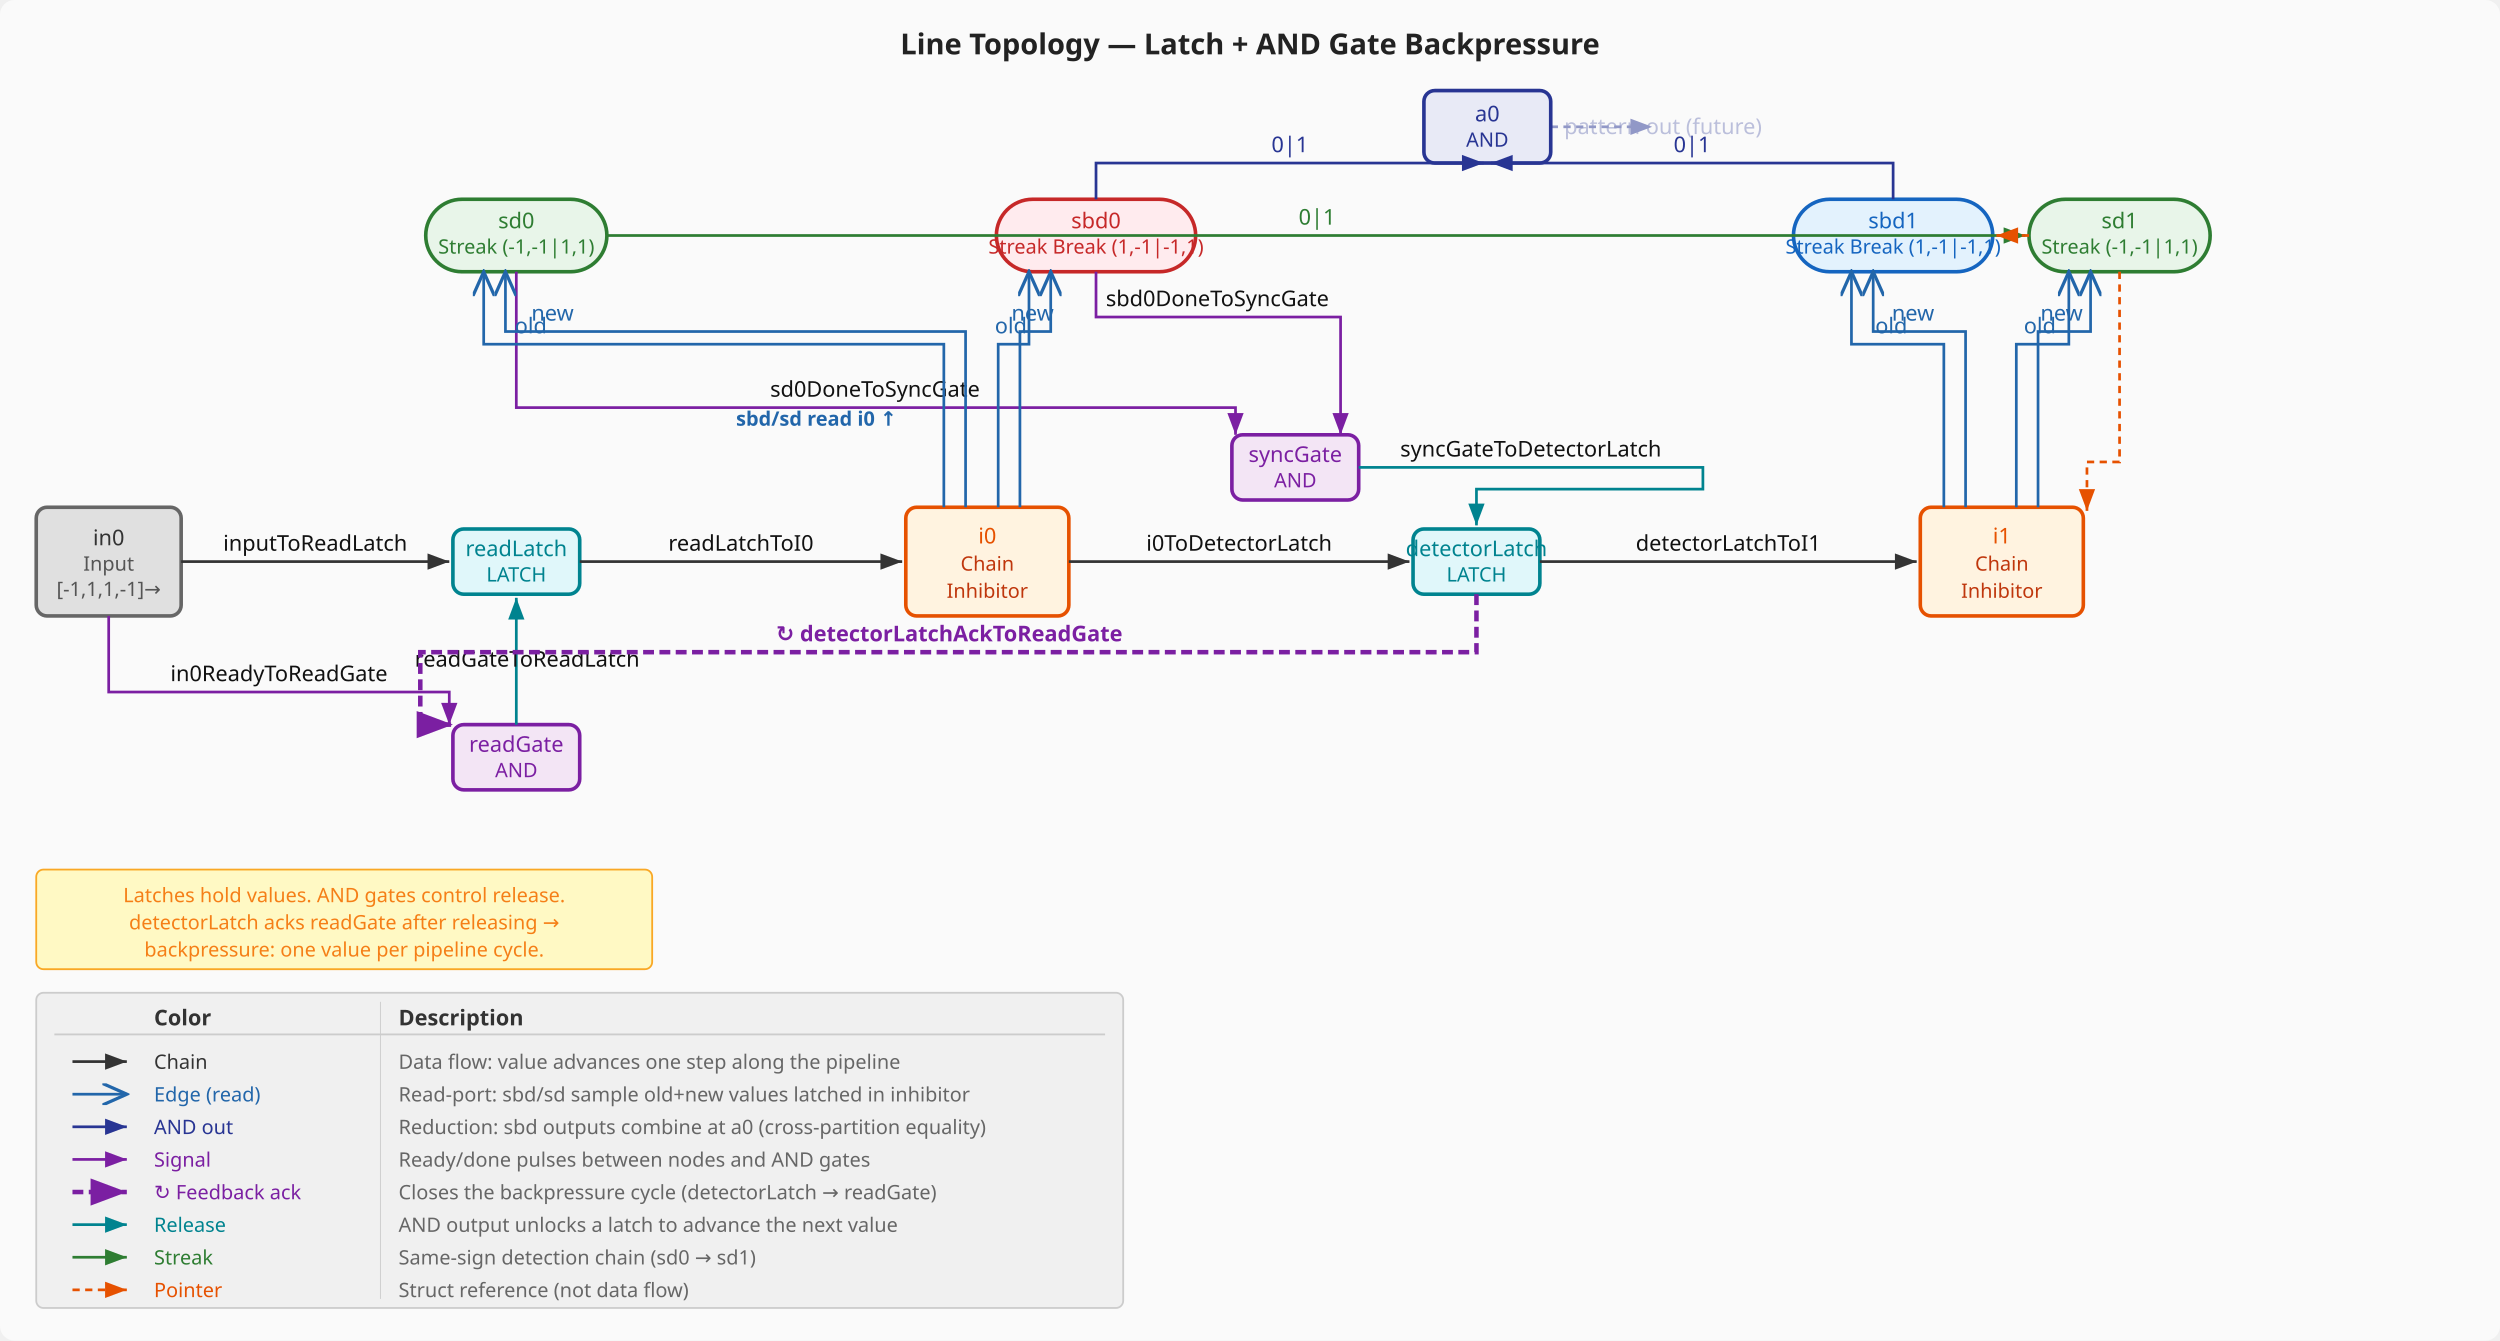
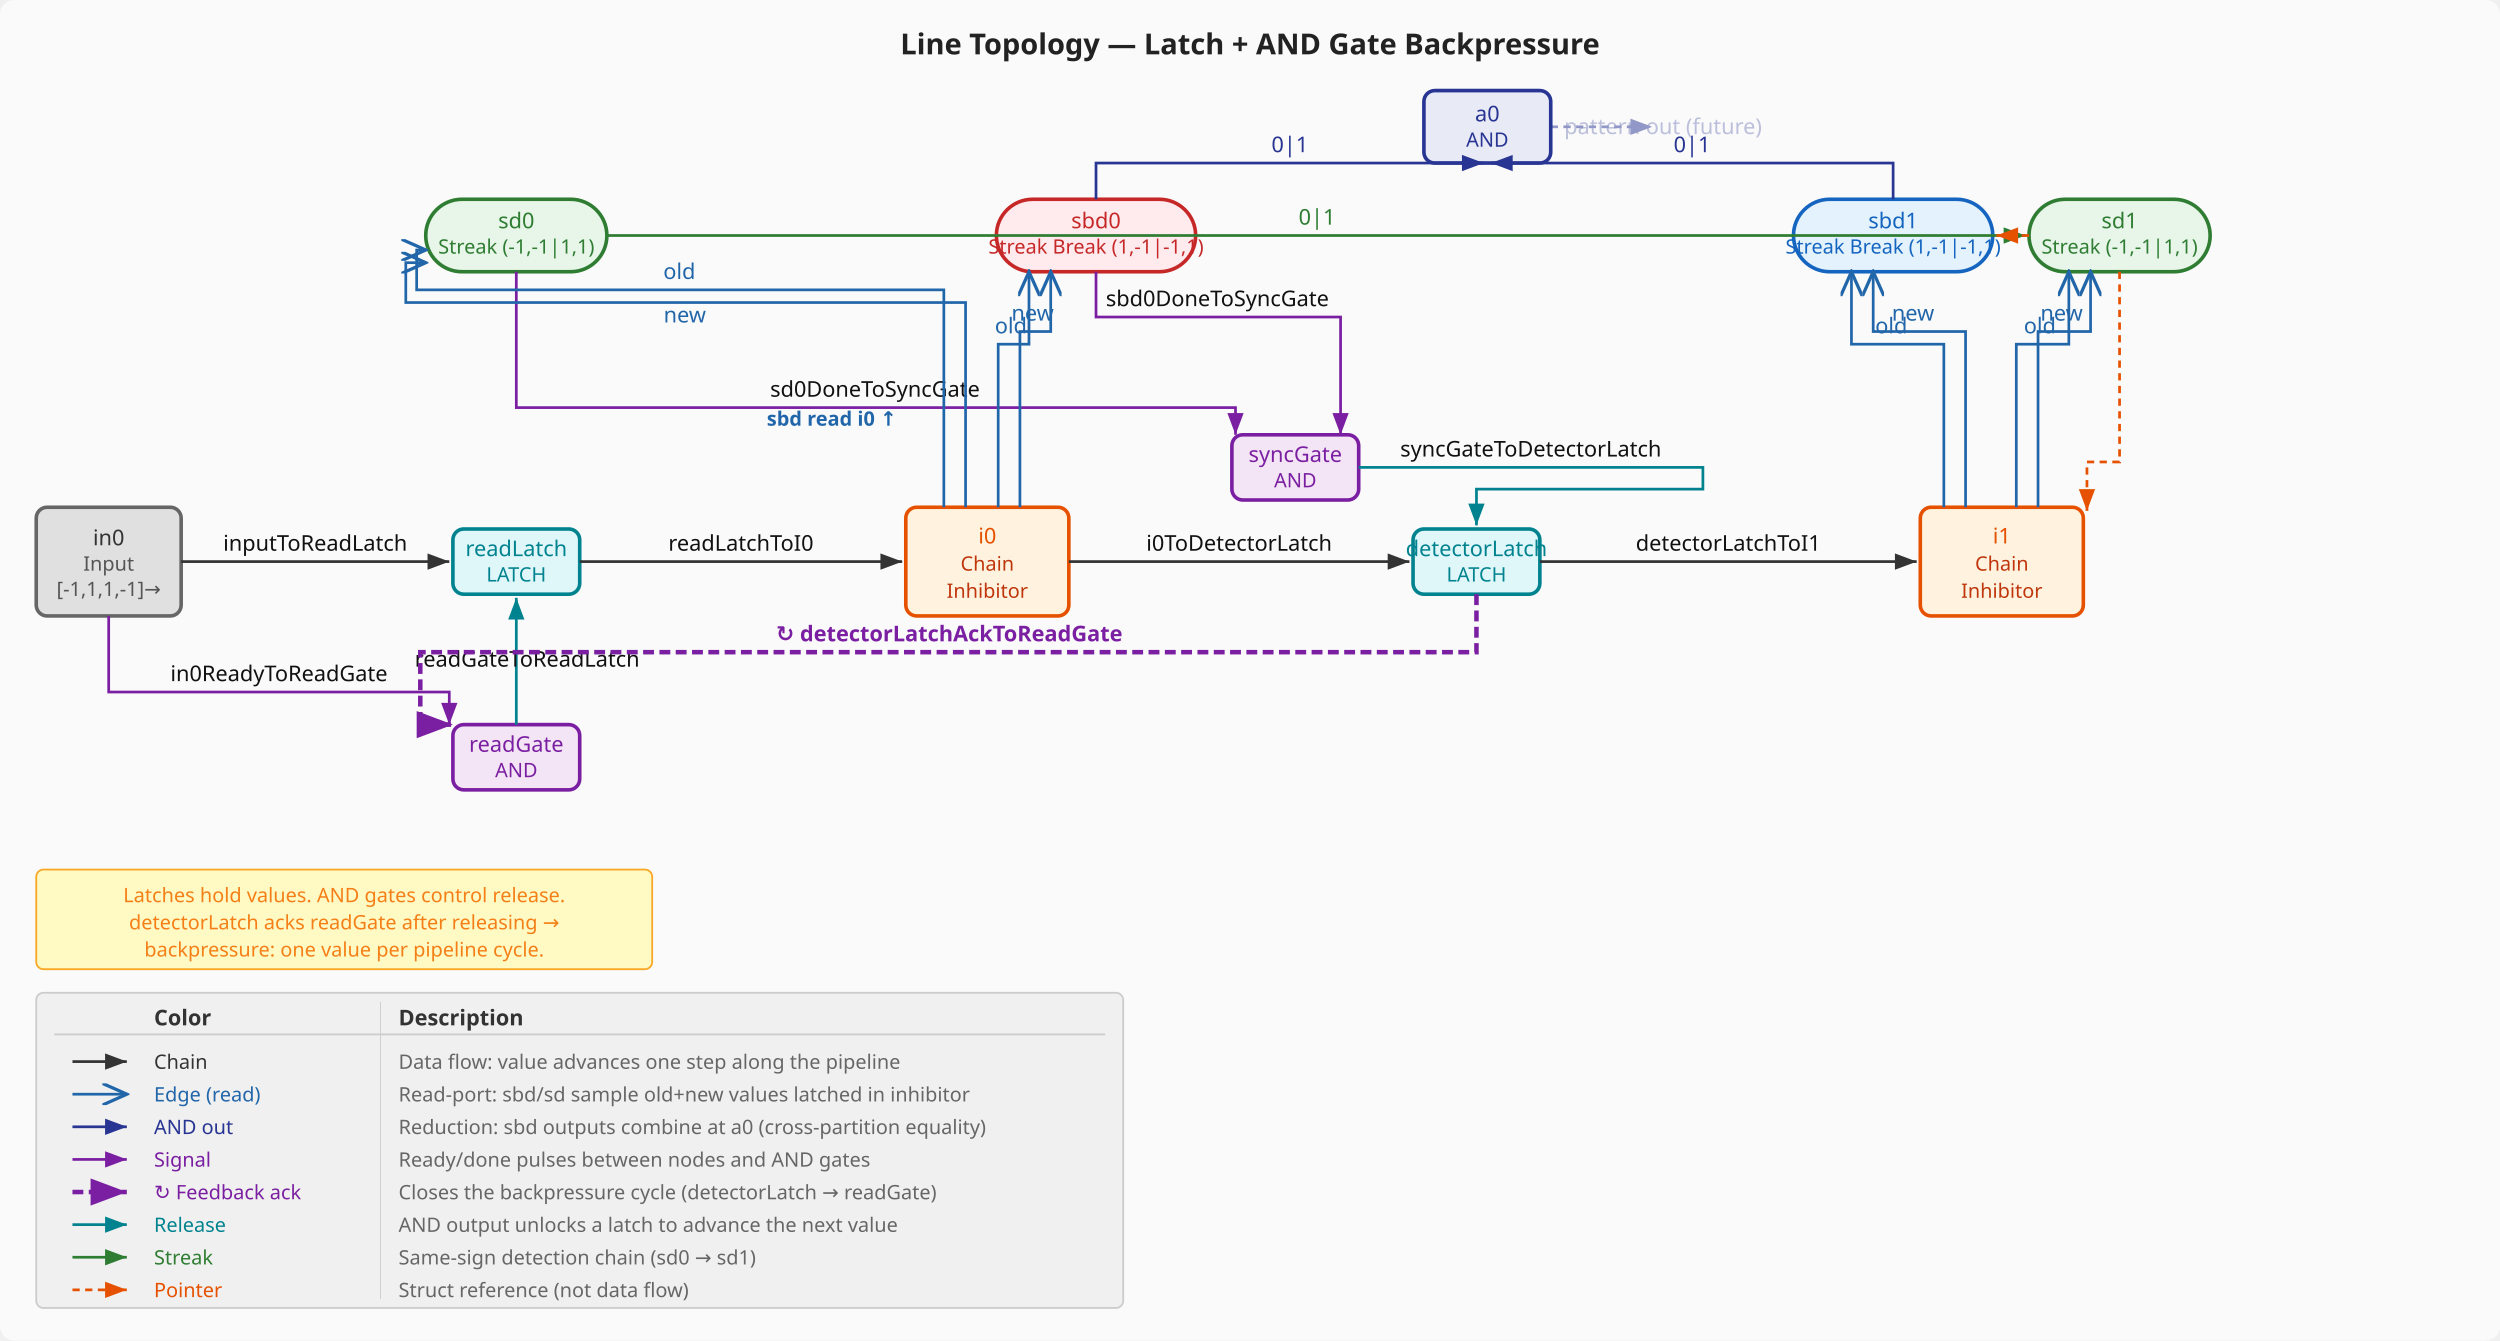
<svg xmlns="http://www.w3.org/2000/svg" viewBox="0 0 1380 740" font-weight="400" font-family="ui-sans-serif, system-ui, sans-serif">
  <style>
    svg { font-family: ui-sans-serif, system-ui, sans-serif; font-size: 12px; font-weight: 400; }

    /* ── Background ─────────────────────────────────────────── */
    .diagram-bg { fill: #fafafa; }

    /* ── Node shapes ─────────────────────────────────────────── */
    .shape-input    { fill: #e0e0e0; stroke: #666;    stroke-width: 2; }
    .shape-inhibitor{ fill: #fff3e0; stroke: #e65100; stroke-width: 2; }
    .shape-latch    { fill: #e0f7fa; stroke: #00838f; stroke-width: 2; }
    .shape-and-gate { fill: #f3e5f5; stroke: #7b1fa2; stroke-width: 2; }
    .shape-pattern-and { fill: #e8eaf6; stroke: #283593; stroke-width: 2; }
    .shape-sbd0     { fill: #ffebee; stroke: #c62828; stroke-width: 2; }
    .shape-sbd1     { fill: #e3f2fd; stroke: #1565c0; stroke-width: 2; }
    .shape-sd       { fill: #e8f5e9; stroke: #2e7d32; stroke-width: 2; }

    /* ── Node text ───────────────────────────────────────────── */
    .node-title    { text-anchor: middle; font-weight: normal; font-size: 12px; }
    .node-sublabel { text-anchor: middle; font-weight: normal; font-size: 11px; }
    .node-type     { text-anchor: middle; font-weight: normal; font-size: 11px; }

    .text-input    { fill: #333; }
    .text-sublabel { fill: #555; }
    .text-inhibitor{ fill: #e65100; }
    .text-inhibitor-sub { fill: #bf360c; }
    .text-latch    { fill: #00838f; }
    .text-and-gate { fill: #7b1fa2; }
    .text-pattern-and { fill: #283593; }
    .text-sbd0     { fill: #c62828; }
    .text-sbd1     { fill: #1565c0; }
    .text-sd       { fill: #2e7d32; }

    /* ── Edge lines ──────────────────────────────────────────── */
    .chain           { stroke: #333;    stroke-width: 1.5px; fill: none; marker-end: url(#arrow); }
    .edge-connection { stroke: #2266aa; stroke-width: 1.5px; fill: none; marker-end: url(#arrow-blue-open); }
    .and-out         { stroke: #283593; stroke-width: 1.5px; fill: none; marker-end: url(#arrow-indigo); }
    .signal          { stroke: #7b1fa2; stroke-width: 1.5px; fill: none; marker-end: url(#arrow-magenta); }
    .feedback-ack    { stroke: #7b1fa2; stroke-width: 2.5px; fill: none; stroke-dasharray: 6 3; marker-end: url(#arrow-magenta); }
    .release         { stroke: #00838f; stroke-width: 1.5px; fill: none; marker-end: url(#arrow-teal); }
    .streak          { stroke: #2e7d32; stroke-width: 1.5px; fill: none; marker-end: url(#arrow-green); }
    .pointer         { stroke: #e65100; stroke-width: 1.5px; fill: none; stroke-dasharray: 4 3; marker-end: url(#arrow-orange); }
    .future-out      { stroke: #283593; stroke-width: 1.5px; fill: none; stroke-dasharray: 4 3; opacity: 0.5; marker-end: url(#arrow-indigo); }

    /* ── Edge labels ─────────────────────────────────────────── */
    .edge-label  { font-size: 12px; text-anchor: middle; }
    .value-label { font-size: 12px; text-anchor: middle; }

    /* ── Annotation / legend ─────────────────────────────────── */
    .behavior-note-bg  { fill: #fff9c4; stroke: #f9a825; }
    .behavior-note-text { fill: #f57f17; text-anchor: middle; }
    .legend-bg         { fill: #f0f0f0; stroke: #ccc; }
    .legend-heading    { font-weight: bold; font-size: 12px; fill: #333; }
    .legend-name       { font-size: 11px; }
    .legend-desc       { font-size: 11px; fill: #666; }
    .legend-divider    { stroke: #ccc; }
    .title-text        { font-size: 16px; font-weight: bold; fill: #222; text-anchor: middle; }
  </style>
  <defs>
    <marker id="arrow" markerWidth="8" markerHeight="6" refX="8" refY="3" orient="auto">
      <path d="M0,0 L8,3 L0,6" fill="#333" />
    </marker>
    <marker id="arrow-blue" markerWidth="8" markerHeight="6" refX="8" refY="3" orient="auto">
      <path d="M0,0 L8,3 L0,6" fill="#2266aa" />
    </marker>
    <marker id="arrow-blue-open" markerWidth="10" markerHeight="8" refX="9" refY="4" orient="auto">
      <path d="M0,0 L9,4 L0,8" fill="none" stroke="#2266aa" stroke-width="1.2" />
    </marker>
    <marker id="arrow-indigo" markerWidth="8" markerHeight="6" refX="8" refY="3" orient="auto">
      <path d="M0,0 L8,3 L0,6" fill="#283593" />
    </marker>
    <marker id="arrow-green" markerWidth="8" markerHeight="6" refX="8" refY="3" orient="auto">
      <path d="M0,0 L8,3 L0,6" fill="#2e7d32" />
    </marker>
    <marker id="arrow-orange" markerWidth="8" markerHeight="6" refX="8" refY="3" orient="auto">
      <path d="M0,0 L8,3 L0,6" fill="#e65100" />
    </marker>
    <marker id="arrow-magenta" markerWidth="8" markerHeight="6" refX="8" refY="3" orient="auto">
      <path d="M0,0 L8,3 L0,6" fill="#7b1fa2" />
    </marker>
    <marker id="arrow-teal" markerWidth="8" markerHeight="6" refX="8" refY="3" orient="auto">
      <path d="M0,0 L8,3 L0,6" fill="#00838f" />
    </marker>
  </defs>
  <rect width="1380" height="740" rx="8" class="diagram-bg" />
  <text x="690" y="30" class="title-text">Line Topology — Latch + AND Gate Backpressure</text>
  <g id="node-a0" data-role="pattern-and-gate">
    <rect x="786" y="50" width="70" height="40" rx="6" class="shape-pattern-and" />
    <text x="821" y="67" font-weight="100" class="node-title text-pattern-and">a0</text>
    <text x="821" y="81" font-weight="100" class="node-type text-pattern-and">AND</text>
  </g>
  <g id="node-sd0" data-role="streak-detector" data-index="0">
    <rect x="235" y="110" width="100" height="40" rx="20" class="shape-sd" />
    <text x="285" y="126" font-weight="100" class="node-title text-sd">sd0</text>
    <text x="285" y="140" font-weight="100" class="node-type text-sd">Streak (-1,-1|1,1)</text>
  </g>
  <g id="node-sbd0" data-role="streak-break-detector" data-index="0">
    <rect x="550" y="110" width="110" height="40" rx="20" class="shape-sbd0" />
    <text x="605" y="126" font-weight="100" class="node-title text-sbd0">sbd0</text>
    <text x="605" y="140" font-weight="100" class="node-type text-sbd0">Streak Break (1,-1|-1,1)</text>
  </g>
  <g id="node-sbd1" data-role="streak-break-detector" data-index="1">
    <rect x="990" y="110" width="110" height="40" rx="20" class="shape-sbd1" />
    <text x="1045" y="126" font-weight="100" class="node-title text-sbd1">sbd1</text>
    <text x="1045" y="140" font-weight="100" class="node-type text-sbd1">Streak Break (1,-1|-1,1)</text>
  </g>
  <g id="node-sd1" data-role="streak-detector" data-index="1">
    <rect x="1120" y="110" width="100" height="40" rx="20" class="shape-sd" />
    <text x="1170" y="126" font-weight="100" class="node-title text-sd">sd1</text>
    <text x="1170" y="140" font-weight="100" class="node-type text-sd">Streak (-1,-1|1,1)</text>
  </g>
  <g id="node-syncGate" data-role="and-gate">
    <rect x="680" y="240" width="70" height="36" rx="6" class="shape-and-gate" />
    <text x="715" y="255" font-weight="100" class="node-title text-and-gate">syncGate</text>
    <text x="715" y="269" font-weight="100" class="node-type text-and-gate">AND</text>
  </g>
  <g id="node-in0" data-role="input">
    <rect x="20" y="280" width="80" height="60" rx="6" class="shape-input" />
    <text x="60" y="301" font-weight="100" class="node-title text-input">in0</text>
    <text x="60" y="315" font-weight="100" class="node-sublabel text-sublabel">Input</text>
    <text x="60" y="329" font-weight="100" class="node-type text-sublabel">[-1,1,1,-1]→</text>
  </g>
  <g id="node-readLatch" data-role="latch">
    <rect x="250" y="292" width="70" height="36" rx="6" class="shape-latch" />
    <text x="285" y="307" font-weight="100" class="node-title text-latch">readLatch</text>
    <text x="285" y="321" font-weight="100" class="node-type text-latch">LATCH</text>
  </g>
  <g id="node-i0" data-role="inhibitor" data-index="0">
    <rect x="500" y="280" width="90" height="60" rx="6" class="shape-inhibitor" />
    <text x="545" y="300" font-weight="100" class="node-title text-inhibitor">i0</text>
    <text x="545" y="315" font-weight="100" class="node-sublabel text-inhibitor-sub">Chain</text>
    <text x="545" y="330" font-weight="100" class="node-sublabel text-inhibitor-sub">Inhibitor</text>
  </g>
  <g id="node-detectorLatch" data-role="latch">
    <rect x="780" y="292" width="70" height="36" rx="6" class="shape-latch" />
    <text x="815" y="307" font-weight="100" class="node-title text-latch">detectorLatch</text>
    <text x="815" y="321" font-weight="100" class="node-type text-latch">LATCH</text>
  </g>
  <g id="node-i1" data-role="inhibitor" data-index="1">
    <rect x="1060" y="280" width="90" height="60" rx="6" class="shape-inhibitor" />
    <text x="1105" y="300" font-weight="100" class="node-title text-inhibitor">i1</text>
    <text x="1105" y="315" font-weight="100" class="node-sublabel text-inhibitor-sub">Chain</text>
    <text x="1105" y="330" font-weight="100" class="node-sublabel text-inhibitor-sub">Inhibitor</text>
  </g>
  <g id="node-readGate" data-role="and-gate">
    <rect x="250" y="400" width="70" height="36" rx="6" class="shape-and-gate" />
    <text x="285" y="415" font-weight="100" class="node-title text-and-gate">readGate</text>
    <text x="285" y="429" font-weight="100" class="node-type text-and-gate">AND</text>
  </g>
  <g id="edge-inputToReadLatch" data-role="edge" class="chain">
    <line x1="100" y1="310" x2="248" y2="310" />
    <text x="174" y="304" font-weight="300" fill="#111" stroke="none" class="edge-label">inputToReadLatch</text>
  </g>
  <g id="edge-readLatchToI0" data-role="edge" class="chain">
    <line x1="320" y1="310" x2="498" y2="310" />
    <text x="409" y="304" font-weight="300" fill="#111" stroke="none" class="edge-label">readLatchToI0</text>
  </g>
  <g id="edge-i0ToDetectorLatch" data-role="edge" class="chain">
    <line x1="590" y1="310" x2="778" y2="310" />
    <text x="684" y="304" font-weight="300" fill="#111" stroke="none" class="edge-label">i0ToDetectorLatch</text>
  </g>
  <g id="edge-detectorLatchToI1" data-role="edge" class="chain">
    <line x1="850" y1="310" x2="1058" y2="310" />
    <text x="954" y="304" font-weight="300" fill="#111" stroke="none" class="edge-label">detectorLatchToI1</text>
  </g>
  <g id="edge-in0ReadyToReadGate" data-role="edge" class="signal">
    <path d="M60,340 L60,382 L248,382 L248,400" />
    <text x="154" y="376" font-weight="300" fill="#111" stroke="none" class="edge-label" text-anchor="middle">in0ReadyToReadGate</text>
  </g>
  <g id="edge-readGateToReadLatch" data-role="edge" class="release">
    <line x1="285" y1="400" x2="285" y2="330" />
    <text x="291" y="368" font-weight="300" fill="#111" stroke="none" class="edge-label" text-anchor="start">readGateToReadLatch</text>
  </g>
  <g id="edge-syncGateToDetectorLatch" data-role="edge" class="release">
    <path d="M750,258 L940,258 L940,270 L815,270 L815,290" />
    <text x="845" y="252" font-weight="300" fill="#111" stroke="none" class="edge-label" text-anchor="middle">syncGateToDetectorLatch</text>
  </g>
  <g id="edge-detectorLatchAckToReadGate" data-role="edge" class="feedback-ack">
    <path d="M815,328 L815,360 L232,360 L232,400 L250,400" />
    <text x="524" y="354" font-weight="600" fill="#7b1fa2" stroke="none" class="edge-label">↻ detectorLatchAckToReadGate</text>
  </g>
  <g id="edge-sbd0DoneToSyncGate" data-role="edge" class="signal">
    <path d="M605,150 L605,175 L740,175 L740,240" />
    <text x="672" y="169" font-weight="300" fill="#111" stroke="none" class="edge-label" text-anchor="middle">sbd0DoneToSyncGate</text>
  </g>
  <g id="edge-sd0DoneToSyncGate" data-role="edge" class="signal">
    <path d="M285,150 L285,225 L682,225 L682,240" />
    <text x="483" y="219" font-weight="300" fill="#111" stroke="none" class="edge-label" text-anchor="middle">sd0DoneToSyncGate</text>
  </g>
  <g id="edge-i0-sd0-old" data-role="edge" class="edge-connection">
-     <path d="M521,280 L521,190 L267,190 L267,150" />
-     <text x="293" y="184" font-weight="300" fill="#2266aa" stroke="none" class="value-label">old</text>
+     <path d="M521,280 L521,160 L230,160 L230,138 L235,138" />
+     <text x="375" y="154" font-weight="300" fill="#2266aa" stroke="none" class="value-label">old</text>
  </g>
  <g id="edge-i0-sd0-new" data-role="edge" class="edge-connection">
-     <path d="M533,280 L533,183 L279,183 L279,150" />
-     <text x="305" y="177" font-weight="300" fill="#2266aa" stroke="none" class="value-label">new</text>
+     <path d="M533,280 L533,167 L224,167 L224,145 L235,145" />
+     <text x="378" y="178" font-weight="300" fill="#2266aa" stroke="none" class="value-label">new</text>
  </g>
  <g id="edge-i0-sbd0-old" data-role="edge" class="edge-connection">
    <path d="M551,280 L551,190 L568,190 L568,150" />
    <text x="558" y="184" font-weight="300" fill="#2266aa" stroke="none" class="value-label">old</text>
-     <text x="495" y="235" font-weight="600" fill="#2266aa" stroke="none" font-size="11" text-anchor="end">sbd/sd read i0 ↑</text>
+     <text x="495" y="235" font-weight="600" fill="#2266aa" stroke="none" font-size="11" text-anchor="end">sbd read i0 ↑</text>
  </g>
  <g id="edge-i0-sbd0-new" data-role="edge" class="edge-connection">
    <path d="M563,280 L563,183 L580,183 L580,150" />
    <text x="570" y="177" font-weight="300" fill="#2266aa" stroke="none" class="value-label">new</text>
  </g>
  <g id="edge-i1-sbd1-old" data-role="edge" class="edge-connection">
    <path d="M1073,280 L1073,190 L1022,190 L1022,150" />
    <text x="1044" y="184" font-weight="300" fill="#2266aa" stroke="none" class="value-label">old</text>
  </g>
  <g id="edge-i1-sbd1-new" data-role="edge" class="edge-connection">
    <path d="M1085,280 L1085,183 L1034,183 L1034,150" />
    <text x="1056" y="177" font-weight="300" fill="#2266aa" stroke="none" class="value-label">new</text>
  </g>
  <g id="edge-i1-sd1-old" data-role="edge" class="edge-connection">
    <path d="M1113,280 L1113,190 L1142,190 L1142,150" />
    <text x="1126" y="184" font-weight="300" fill="#2266aa" stroke="none" class="value-label">old</text>
  </g>
  <g id="edge-i1-sd1-new" data-role="edge" class="edge-connection">
    <path d="M1125,280 L1125,183 L1154,183 L1154,150" />
    <text x="1138" y="177" font-weight="300" fill="#2266aa" stroke="none" class="value-label">new</text>
  </g>
  <g id="edge-sbd0-a0" data-role="edge" class="and-out">
    <path d="M605,110 L605,90 L819,90" />
    <text x="712" y="84" font-weight="300" fill="#283593" stroke="none" class="value-label">0|1</text>
  </g>
  <g id="edge-sbd1-a0" data-role="edge" class="and-out">
    <path d="M1045,110 L1045,90 L823,90" />
    <text x="934" y="84" font-weight="300" fill="#283593" stroke="none" class="value-label">0|1</text>
  </g>
  <g id="edge-sd0-sd1" data-role="edge" class="streak">
    <line x1="335" y1="130" x2="1118" y2="130" />
    <text x="727" y="124" font-weight="300" fill="#2e7d32" stroke="none" class="value-label">0|1</text>
  </g>
  <g id="edge-sd1-i1-ptr" data-role="edge" class="pointer">
    <path d="M1170,150 L1170,255 L1152,255 L1152,282" />
  </g>
  <g id="edge-sd1-sbd1-ptr" data-role="edge" class="pointer">
    <path d="M1120,130 L1102,130" />
  </g>
  <g id="edge-a0-future-out" data-role="edge" class="future-out">
    <path d="M856,70 L912,70" />
    <text x="918" y="74" font-weight="300" fill="#283593" stroke="none" class="edge-label" text-anchor="start" opacity="0.6">pattern out (future)</text>
  </g>
  <g id="annotation-backpressure" data-role="annotation">
    <rect x="20" y="480" width="340" height="55" rx="4" class="behavior-note-bg" />
    <text x="190" y="498" font-size="11" class="behavior-note-text">Latches hold values. AND gates control release.</text>
    <text x="190" y="513" font-size="11" class="behavior-note-text">detectorLatch acks readGate after releasing →</text>
    <text x="190" y="528" font-size="11" class="behavior-note-text">backpressure: one value per pipeline cycle.</text>
  </g>
  <g id="legend" data-role="legend">
    <rect x="20" y="548" width="600" height="174" rx="4" class="legend-bg" />
    <text x="85" y="566" text-anchor="start" class="legend-heading">Color</text>
    <text x="220" y="566" text-anchor="start" class="legend-heading">Description</text>
    <line x1="30" y1="571" x2="610" y2="571" class="legend-divider" stroke-width="1" />
    <line x1="210" y1="553" x2="210" y2="717" class="legend-divider" stroke-width="0.5" />
    <g class="chain">
      <line x1="40" y1="586" x2="70" y2="586" />
    </g>
    <text x="85" y="590" text-anchor="start" class="legend-name" fill="#333">Chain</text>
    <text x="220" y="590" text-anchor="start" class="legend-desc">Data flow: value advances one step along the pipeline</text>
    <g class="edge-connection">
      <line x1="40" y1="604" x2="70" y2="604" />
    </g>
    <text x="85" y="608" text-anchor="start" class="legend-name" fill="#2266aa">Edge (read)</text>
    <text x="220" y="608" text-anchor="start" class="legend-desc">Read-port: sbd/sd sample old+new values latched in inhibitor</text>
    <g class="and-out">
      <line x1="40" y1="622" x2="70" y2="622" />
    </g>
    <text x="85" y="626" text-anchor="start" class="legend-name" fill="#283593">AND out</text>
    <text x="220" y="626" text-anchor="start" class="legend-desc">Reduction: sbd outputs combine at a0 (cross-partition equality)</text>
    <g class="signal">
      <line x1="40" y1="640" x2="70" y2="640" />
    </g>
    <text x="85" y="644" text-anchor="start" class="legend-name" fill="#7b1fa2">Signal</text>
    <text x="220" y="644" text-anchor="start" class="legend-desc">Ready/done pulses between nodes and AND gates</text>
    <g class="feedback-ack">
      <line x1="40" y1="658" x2="70" y2="658" />
    </g>
    <text x="85" y="662" text-anchor="start" class="legend-name" fill="#7b1fa2">↻ Feedback ack</text>
    <text x="220" y="662" text-anchor="start" class="legend-desc">Closes the backpressure cycle (detectorLatch → readGate)</text>
    <g class="release">
      <line x1="40" y1="676" x2="70" y2="676" />
    </g>
    <text x="85" y="680" text-anchor="start" class="legend-name" fill="#00838f">Release</text>
    <text x="220" y="680" text-anchor="start" class="legend-desc">AND output unlocks a latch to advance the next value</text>
    <g class="streak">
      <line x1="40" y1="694" x2="70" y2="694" />
    </g>
    <text x="85" y="698" text-anchor="start" class="legend-name" fill="#2e7d32">Streak</text>
    <text x="220" y="698" text-anchor="start" class="legend-desc">Same-sign detection chain (sd0 → sd1)</text>
    <g class="pointer">
      <line x1="40" y1="712" x2="70" y2="712" />
    </g>
    <text x="85" y="716" text-anchor="start" class="legend-name" fill="#e65100">Pointer</text>
    <text x="220" y="716" text-anchor="start" class="legend-desc">Struct reference (not data flow)</text>
  </g>
  <rect x="20" y="280" width="80" height="60" rx="6" fill="white" stroke="none" opacity="0" pointer-events="none">
    <animate attributeName="opacity" values="0;0.5;0;0" keyTimes="0;0.062;0.125;1" dur="27s" repeatCount="indefinite" />
  </rect>
  <rect x="250" y="400" width="70" height="36" rx="6" fill="white" stroke="none" opacity="0" pointer-events="none">
    <animate attributeName="opacity" values="0;0;0.5;0;0" keyTimes="0;0.12;0.182;0.245;1" dur="27s" repeatCount="indefinite" />
  </rect>
  <rect x="250" y="292" width="70" height="36" rx="6" fill="white" stroke="none" opacity="0" pointer-events="none">
    <animate attributeName="opacity" values="0;0;0.5;0;0" keyTimes="0;0.24;0.302;0.365;1" dur="27s" repeatCount="indefinite" />
  </rect>
  <rect x="500" y="280" width="90" height="60" rx="6" fill="white" stroke="none" opacity="0" pointer-events="none">
    <animate attributeName="opacity" values="0;0;0.5;0;0" keyTimes="0;0.36;0.422;0.485;1" dur="27s" repeatCount="indefinite" />
  </rect>
  <rect x="550" y="110" width="110" height="40" rx="20" fill="white" stroke="none" opacity="0" pointer-events="none">
    <animate attributeName="opacity" values="0;0;0.5;0;0" keyTimes="0;0.42;0.482;0.545;1" dur="27s" repeatCount="indefinite" />
  </rect>
  <rect x="235" y="110" width="100" height="40" rx="20" fill="white" stroke="none" opacity="0" pointer-events="none">
    <animate attributeName="opacity" values="0;0;0.5;0;0" keyTimes="0;0.42;0.482;0.545;1" dur="27s" repeatCount="indefinite" />
  </rect>
  <rect x="680" y="240" width="70" height="36" rx="6" fill="white" stroke="none" opacity="0" pointer-events="none">
    <animate attributeName="opacity" values="0;0;0.5;0;0" keyTimes="0;0.54;0.603;0.665;1" dur="27s" repeatCount="indefinite" />
  </rect>
  <rect x="780" y="292" width="70" height="36" rx="6" fill="white" stroke="none" opacity="0" pointer-events="none">
    <animate attributeName="opacity" values="0;0;0.5;0;0" keyTimes="0;0.66;0.723;0.785;1" dur="27s" repeatCount="indefinite" />
  </rect>
  <rect x="1060" y="280" width="90" height="60" rx="6" fill="white" stroke="none" opacity="0" pointer-events="none">
    <animate attributeName="opacity" values="0;0;0.5;0;0" keyTimes="0;0.78;0.843;0.905;1" dur="27s" repeatCount="indefinite" />
  </rect>
  <rect x="786" y="50" width="70" height="40" rx="6" fill="white" stroke="none" opacity="0" pointer-events="none">
    <animate attributeName="opacity" values="0;0;0.5;0;0" keyTimes="0;0.54;0.56;0.585;1" dur="27s" repeatCount="indefinite" />
  </rect>
  <path d="M60,340 L60,382 L248,382 L248,400" stroke="#7b1fa2" stroke-width="3" fill="none" stroke-dasharray="20,9999" stroke-dashoffset="0" opacity="0" pointer-events="none">
    <animate attributeName="stroke-dashoffset" values="0;0;-248;-248" keyTimes="0;0.06;0.187;1" dur="27s" repeatCount="indefinite" />
    <animate attributeName="opacity" values="0;0;1;1;0;0" keyTimes="0;0.055;0.06;0.187;0.192;1" dur="27s" repeatCount="indefinite" />
  </path>
  <line x1="285" y1="400" x2="285" y2="330" stroke="#00838f" stroke-width="3" stroke-dasharray="20,9999" stroke-dashoffset="0" opacity="0" pointer-events="none">
    <animate attributeName="stroke-dashoffset" values="0;0;-70;-70" keyTimes="0;0.18;0.211;1" dur="27s" repeatCount="indefinite" />
    <animate attributeName="opacity" values="0;0;1;1;0;0" keyTimes="0;0.175;0.18;0.211;0.216;1" dur="27s" repeatCount="indefinite" />
  </line>
  <line x1="320" y1="310" x2="498" y2="310" stroke="#333" stroke-width="3" stroke-dasharray="20,9999" stroke-dashoffset="0" opacity="0" pointer-events="none">
    <animate attributeName="stroke-dashoffset" values="0;0;-178;-178" keyTimes="0;0.3;0.389;1" dur="27s" repeatCount="indefinite" />
    <animate attributeName="opacity" values="0;0;1;1;0;0" keyTimes="0;0.295;0.3;0.389;0.394;1" dur="27s" repeatCount="indefinite" />
  </line>
  <path d="M551,280 L551,190 L568,190 L568,150" stroke="#2266aa" stroke-width="3" fill="none" stroke-dasharray="20,9999" stroke-dashoffset="0" opacity="0" pointer-events="none">
    <animate attributeName="stroke-dashoffset" values="0;0;-147;-147" keyTimes="0;0.36;0.48;1" dur="27s" repeatCount="indefinite" />
    <animate attributeName="opacity" values="0;0;1;1;0;0" keyTimes="0;0.355;0.36;0.48;0.485;1" dur="27s" repeatCount="indefinite" />
  </path>
  <path d="M563,280 L563,183 L580,183 L580,150" stroke="#2266aa" stroke-width="3" fill="none" stroke-dasharray="20,9999" stroke-dashoffset="0" opacity="0" pointer-events="none">
    <animate attributeName="stroke-dashoffset" values="0;0;-147;-147" keyTimes="0;0.40;0.52;1" dur="27s" repeatCount="indefinite" />
    <animate attributeName="opacity" values="0;0;1;1;0;0" keyTimes="0;0.395;0.40;0.52;0.525;1" dur="27s" repeatCount="indefinite" />
  </path>
-   <path d="M521,280 L521,190 L267,190 L267,150" stroke="#2266aa" stroke-width="3" fill="none" stroke-dasharray="20,9999" stroke-dashoffset="0" opacity="0" pointer-events="none">
-     <animate attributeName="stroke-dashoffset" values="0;0;-384;-384" keyTimes="0;0.36;0.48;1" dur="27s" repeatCount="indefinite" />
+   <path d="M521,280 L521,160 L230,160 L230,138 L235,138" stroke="#2266aa" stroke-width="3" fill="none" stroke-dasharray="20,9999" stroke-dashoffset="0" opacity="0" pointer-events="none">
+     <animate attributeName="stroke-dashoffset" values="0;0;-438;-438" keyTimes="0;0.36;0.48;1" dur="27s" repeatCount="indefinite" />
    <animate attributeName="opacity" values="0;0;1;1;0;0" keyTimes="0;0.355;0.36;0.48;0.485;1" dur="27s" repeatCount="indefinite" />
  </path>
-   <path d="M533,280 L533,183 L279,183 L279,150" stroke="#2266aa" stroke-width="3" fill="none" stroke-dasharray="20,9999" stroke-dashoffset="0" opacity="0" pointer-events="none">
-     <animate attributeName="stroke-dashoffset" values="0;0;-384;-384" keyTimes="0;0.40;0.52;1" dur="27s" repeatCount="indefinite" />
+   <path d="M533,280 L533,167 L224,167 L224,145 L235,145" stroke="#2266aa" stroke-width="3" fill="none" stroke-dasharray="20,9999" stroke-dashoffset="0" opacity="0" pointer-events="none">
+     <animate attributeName="stroke-dashoffset" values="0;0;-455;-455" keyTimes="0;0.40;0.52;1" dur="27s" repeatCount="indefinite" />
    <animate attributeName="opacity" values="0;0;1;1;0;0" keyTimes="0;0.395;0.40;0.52;0.525;1" dur="27s" repeatCount="indefinite" />
  </path>
  <path d="M605,150 L605,175 L740,175 L740,240" stroke="#7b1fa2" stroke-width="3" fill="none" stroke-dasharray="20,9999" stroke-dashoffset="0" opacity="0" pointer-events="none">
    <animate attributeName="stroke-dashoffset" values="0;0;-225;-225" keyTimes="0;0.48;0.605;1" dur="27s" repeatCount="indefinite" />
    <animate attributeName="opacity" values="0;0;1;1;0;0" keyTimes="0;0.475;0.48;0.605;0.61;1" dur="27s" repeatCount="indefinite" />
  </path>
  <path d="M285,150 L285,225 L682,225 L682,240" stroke="#7b1fa2" stroke-width="3" fill="none" stroke-dasharray="20,9999" stroke-dashoffset="0" opacity="0" pointer-events="none">
    <animate attributeName="stroke-dashoffset" values="0;0;-487;-487" keyTimes="0;0.48;0.692;1" dur="27s" repeatCount="indefinite" />
    <animate attributeName="opacity" values="0;0;1;1;0;0" keyTimes="0;0.475;0.48;0.692;0.697;1" dur="27s" repeatCount="indefinite" />
  </path>
  <path d="M605,110 L605,90 L819,90" stroke="#283593" stroke-width="3" fill="none" stroke-dasharray="20,9999" stroke-dashoffset="0" opacity="0" pointer-events="none">
    <animate attributeName="stroke-dashoffset" values="0;0;-234;-234" keyTimes="0;0.495;0.555;1" dur="27s" repeatCount="indefinite" />
    <animate attributeName="opacity" values="0;0;1;1;0;0" keyTimes="0;0.49;0.495;0.555;0.56;1" dur="27s" repeatCount="indefinite" />
  </path>
  <path d="M1045,110 L1045,90 L823,90" stroke="#283593" stroke-width="3" fill="none" stroke-dasharray="20,9999" stroke-dashoffset="0" opacity="0" pointer-events="none">
    <animate attributeName="stroke-dashoffset" values="0;0;-242;-242" keyTimes="0;0.495;0.555;1" dur="27s" repeatCount="indefinite" />
    <animate attributeName="opacity" values="0;0;1;1;0;0" keyTimes="0;0.49;0.495;0.555;0.56;1" dur="27s" repeatCount="indefinite" />
  </path>
  <path d="M750,258 L940,258 L940,270 L815,270 L815,290" stroke="#00838f" stroke-width="3" fill="none" stroke-dasharray="20,9999" stroke-dashoffset="0" opacity="0" pointer-events="none">
    <animate attributeName="stroke-dashoffset" values="0;0;-347;-347" keyTimes="0;0.6;0.688;1" dur="27s" repeatCount="indefinite" />
    <animate attributeName="opacity" values="0;0;1;1;0;0" keyTimes="0;0.595;0.6;0.688;0.693;1" dur="27s" repeatCount="indefinite" />
  </path>
  <path d="M815,328 L815,360 L232,360 L232,400 L250,400" stroke="#7b1fa2" stroke-width="4" fill="none" stroke-dasharray="20,9999" stroke-dashoffset="0" opacity="0" pointer-events="none">
    <animate attributeName="stroke-dashoffset" values="0;0;-673;-673;-673" keyTimes="0;0.66;0.90;0.96;1" dur="27s" repeatCount="indefinite" />
    <animate attributeName="opacity" values="0;0;1;1;0.4;0;0" keyTimes="0;0.655;0.66;0.90;0.93;0.96;1" dur="27s" repeatCount="indefinite" />
  </path>
  <circle cx="815" cy="328" r="10" fill="#7b1fa2" stroke="none" opacity="0" pointer-events="none">
    <animate attributeName="opacity" values="0;0;0.6;0;0" keyTimes="0;0.645;0.655;0.67;1" dur="27s" repeatCount="indefinite" />
  </circle>
  <line x1="850" y1="310" x2="1058" y2="310" stroke="#333" stroke-width="3" stroke-dasharray="20,9999" stroke-dashoffset="0" opacity="0" pointer-events="none">
    <animate attributeName="stroke-dashoffset" values="0;0;-208;-208" keyTimes="0;0.72;0.823;1" dur="27s" repeatCount="indefinite" />
    <animate attributeName="opacity" values="0;0;1;1;0;0" keyTimes="0;0.715;0.72;0.823;0.828;1" dur="27s" repeatCount="indefinite" />
  </line>
</svg>
